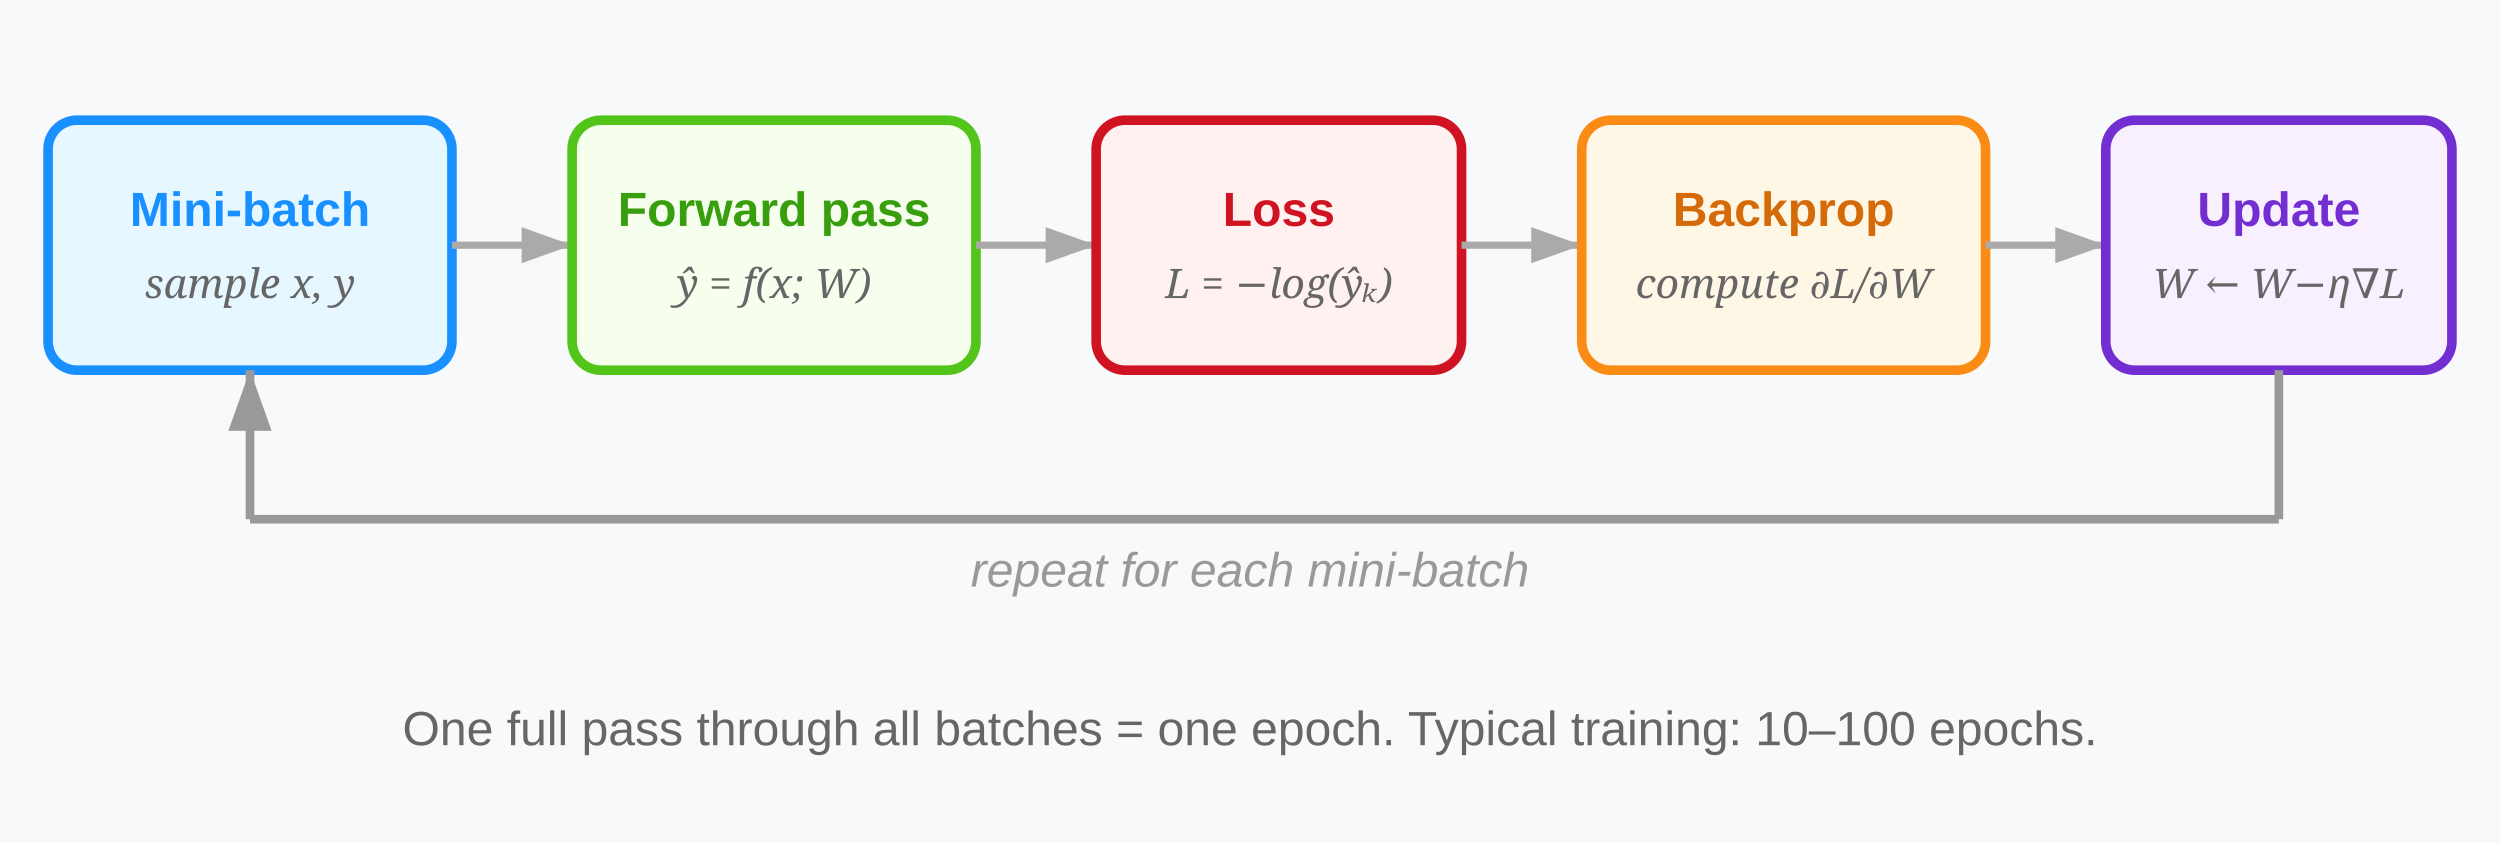
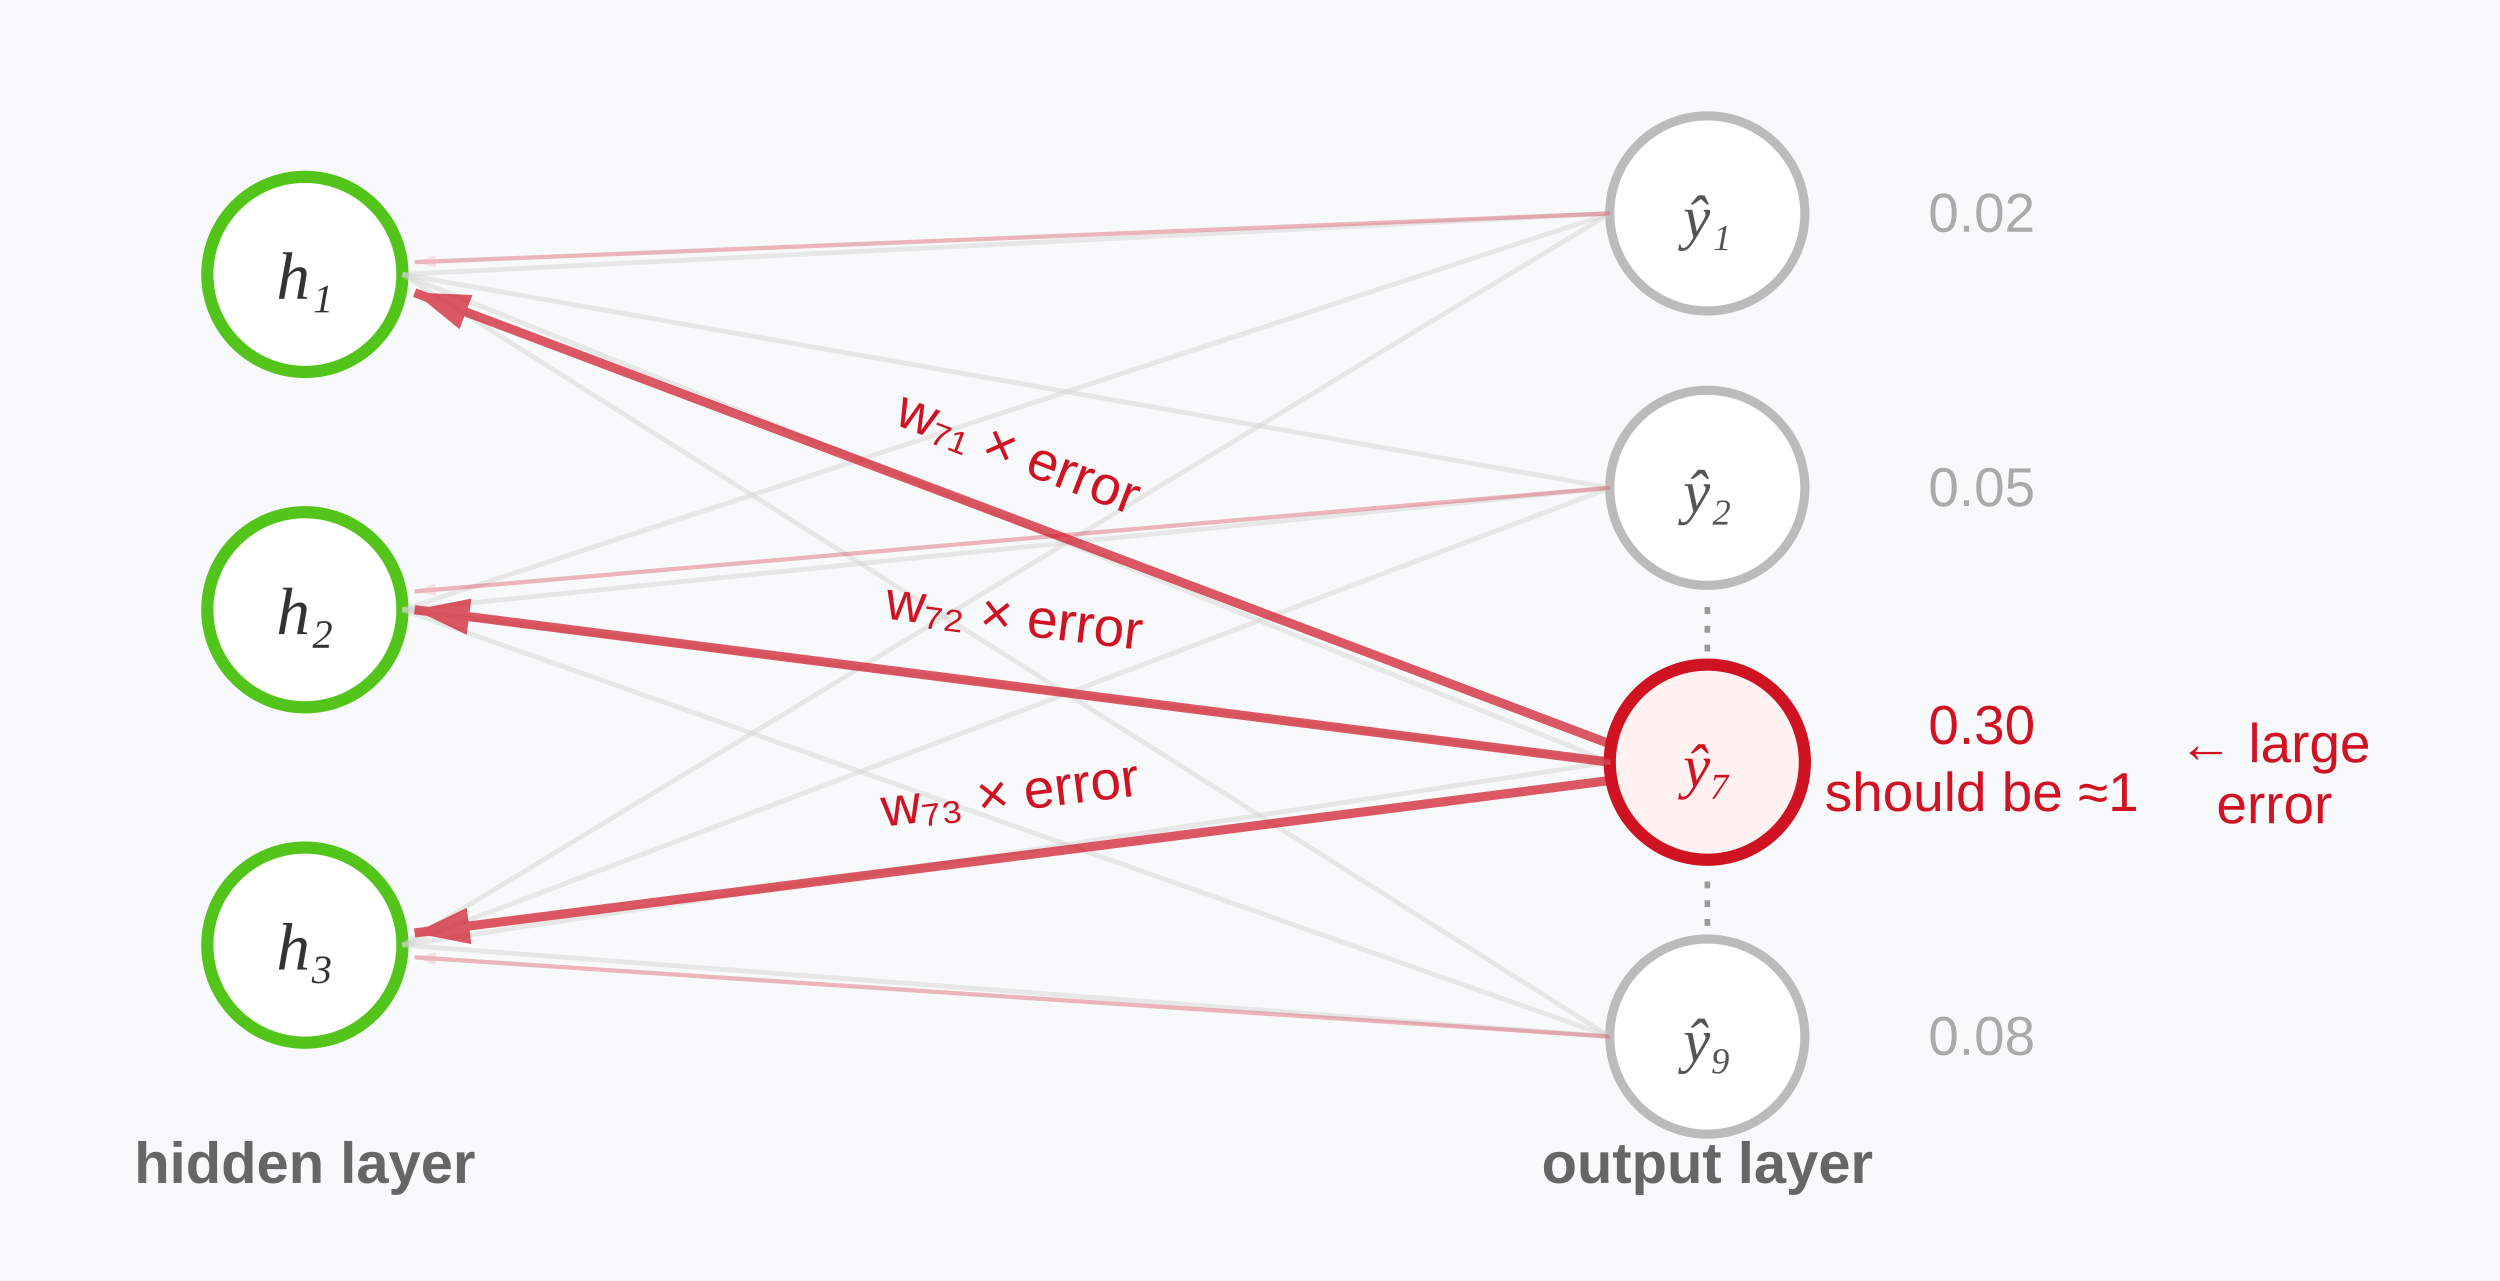
- <svg xmlns="http://www.w3.org/2000/svg" viewBox="0 0 520 175">
+ <svg xmlns="http://www.w3.org/2000/svg" viewBox="30 0 410 210">
  <style>
    .bg { fill: #f8f9fa; }
-     .box { rx: 6; ry: 6; stroke-width: 2; }
-     .name { font-family: 'Arial', sans-serif; font-size: 10px; font-weight: bold; text-anchor: middle; }
-     .detail { font-family: 'Georgia', serif; font-size: 8.5px; fill: #666; font-style: italic; text-anchor: middle; }
-     .anno { font-family: 'Arial', sans-serif; font-size: 9px; fill: #888; text-anchor: middle; }
+     .node-h { fill: #fff; stroke: #52c41a; stroke-width: 2; }
+     .node-out { fill: #fff; stroke: #bbb; stroke-width: 1.5; }
+     .node-wrong { fill: #fff2f0; stroke: #cf1322; stroke-width: 2; }
+     .label { font-family: 'Georgia', 'Times New Roman', serif; font-size: 11px; fill: #333; font-style: italic; text-anchor: middle; }
+     .label-sm { font-family: 'Georgia', 'Times New Roman', serif; font-size: 10px; fill: #555; font-style: italic; text-anchor: middle; }
+     .anno { font-family: 'Arial', sans-serif; font-size: 9px; fill: #999; text-anchor: middle; }
+     .anno-b { font-family: 'Arial', sans-serif; font-size: 9.5px; fill: #666; font-weight: bold; text-anchor: middle; }
+     .conn-fwd { stroke: #ccc; stroke-width: 0.8; opacity: 0.4; }
+     .conn-err { stroke: #cf1322; stroke-width: 1.5; opacity: 0.7; }
+     .conn-err-weak { stroke: #cf1322; stroke-width: 0.7; opacity: 0.3; }
  </style>
  <defs>
-     <marker id="arr" markerWidth="7" markerHeight="5" refX="7" refY="2.5" orient="auto">
-       <path d="M0,0 L7,2.5 L0,5 Z" fill="#aaa" />
+     <marker id="af" markerWidth="5" markerHeight="4" refX="5" refY="2" orient="auto">
+       <path d="M0,0 L5,2 L0,4 Z" fill="#ccc" />
    </marker>
-     <marker id="arr-up" markerWidth="5" markerHeight="7" refX="2.5" refY="0" orient="0">
-       <path d="M0,7 L2.5,0 L5,7 Z" fill="#999" />
+     <marker id="ab" markerWidth="6" markerHeight="4" refX="6" refY="2" orient="auto">
+       <path d="M0,0 L6,2 L0,4 Z" fill="#cf1322" />
+     </marker>
+     <marker id="ab-w" markerWidth="5" markerHeight="3" refX="5" refY="1.5" orient="auto">
+       <path d="M0,0 L5,1.5 L0,3 Z" fill="#cf1322" opacity="0.35" />
    </marker>
  </defs>
-   <rect width="520" height="175" class="bg" />
-   <rect x="10" y="25" width="84" height="52" class="box" fill="#e6f7ff" stroke="#1890ff" />
-   <text x="52" y="47" class="name" style="fill:#1890ff">Mini-batch</text>
-   <text x="52" y="62" class="detail">sample x, y</text>
-   <line x1="94" y1="51" x2="119" y2="51" stroke="#aaa" stroke-width="1.5" marker-end="url(#arr)" />
-   <rect x="119" y="25" width="84" height="52" class="box" fill="#f6ffed" stroke="#52c41a" />
-   <text x="161" y="47" class="name" style="fill:#389e0d">Forward pass</text>
-   <text x="161" y="62" class="detail">ŷ = f(x; W)</text>
-   <line x1="203" y1="51" x2="228" y2="51" stroke="#aaa" stroke-width="1.5" marker-end="url(#arr)" />
-   <rect x="228" y="25" width="76" height="52" class="box" fill="#fff1f0" stroke="#cf1322" />
-   <text x="266" y="47" class="name" style="fill:#cf1322">Loss</text>
-   <text x="266" y="62" class="detail">L = −log(ŷₖ)</text>
-   <line x1="304" y1="51" x2="329" y2="51" stroke="#aaa" stroke-width="1.5" marker-end="url(#arr)" />
-   <rect x="329" y="25" width="84" height="52" class="box" fill="#fff7e6" stroke="#fa8c16" />
-   <text x="371" y="47" class="name" style="fill:#d46b08">Backprop</text>
-   <text x="371" y="62" class="detail">compute ∂L/∂W</text>
-   <line x1="413" y1="51" x2="438" y2="51" stroke="#aaa" stroke-width="1.5" marker-end="url(#arr)" />
-   <rect x="438" y="25" width="72" height="52" class="box" fill="#f9f0ff" stroke="#722ed1" />
-   <text x="474" y="47" class="name" style="fill:#722ed1">Update</text>
-   <text x="474" y="62" class="detail">W ← W−η∇L</text>
-   <line x1="474" y1="77" x2="474" y2="108" stroke="#999" stroke-width="1.8" />
-   <line x1="474" y1="108" x2="52" y2="108" stroke="#999" stroke-width="1.8" />
-   <line x1="52" y1="108" x2="52" y2="77" stroke="#999" stroke-width="1.8" marker-end="url(#arr-up)" />
-   <text x="260" y="122" class="anno" style="fill:#999;font-style:italic;font-size:10px">repeat for each mini-batch</text>
-   <text x="260" y="155" class="anno" style="font-size:10px;fill:#666">One full pass through all batches = one epoch. Typical training: 10–100 epochs.</text>
+   <rect x="30" width="410" height="210" class="bg" />
+   <circle cx="80" cy="45" r="16" class="node-h" />
+   <text x="80" y="49" class="label">h₁</text>
+   <circle cx="80" cy="100" r="16" class="node-h" />
+   <text x="80" y="104" class="label">h₂</text>
+   <circle cx="80" cy="155" r="16" class="node-h" />
+   <text x="80" y="159" class="label">h₃</text>
+   <circle cx="310" cy="35" r="16" class="node-out" />
+   <text x="310" y="39" class="label-sm">ŷ₁</text>
+   <text x="355" y="38" class="anno" text-anchor="start" style="fill:#aaa">0.02</text>
+   <circle cx="310" cy="80" r="16" class="node-out" />
+   <text x="310" y="84" class="label-sm">ŷ₂</text>
+   <text x="355" y="83" class="anno" text-anchor="start" style="fill:#aaa">0.05</text>
+   <circle cx="310" cy="125" r="16" class="node-wrong" />
+   <text x="310" y="129" class="label-sm" style="fill:#cf1322">ŷ₇</text>
+   <text x="355" y="122" class="anno" text-anchor="start" style="fill:#cf1322">0.30</text>
+   <text x="355" y="133" class="anno" text-anchor="start" style="fill:#cf1322">should be ≈1</text>
+   <circle cx="310" cy="170" r="16" class="node-out" />
+   <text x="310" y="174" class="label-sm">ŷ₉</text>
+   <text x="355" y="173" class="anno" text-anchor="start" style="fill:#aaa">0.08</text>
+   <text x="310" y="106" class="anno">⋮</text>
+   <text x="310" y="151" class="anno">⋮</text>
+   <line x1="96" y1="45" x2="294" y2="35" class="conn-fwd" />
+   <line x1="96" y1="45" x2="294" y2="80" class="conn-fwd" />
+   <line x1="96" y1="45" x2="294" y2="125" class="conn-fwd" />
+   <line x1="96" y1="45" x2="294" y2="170" class="conn-fwd" />
+   <line x1="96" y1="100" x2="294" y2="35" class="conn-fwd" />
+   <line x1="96" y1="100" x2="294" y2="80" class="conn-fwd" />
+   <line x1="96" y1="100" x2="294" y2="125" class="conn-fwd" />
+   <line x1="96" y1="100" x2="294" y2="170" class="conn-fwd" />
+   <line x1="96" y1="155" x2="294" y2="35" class="conn-fwd" />
+   <line x1="96" y1="155" x2="294" y2="80" class="conn-fwd" />
+   <line x1="96" y1="155" x2="294" y2="125" class="conn-fwd" />
+   <line x1="96" y1="155" x2="294" y2="170" class="conn-fwd" />
+   <line x1="294" y1="122" x2="98" y2="48" class="conn-err" marker-end="url(#ab)" />
+   <line x1="294" y1="125" x2="98" y2="100" class="conn-err" marker-end="url(#ab)" />
+   <line x1="294" y1="128" x2="98" y2="153" class="conn-err" marker-end="url(#ab)" />
+   <line x1="294" y1="35" x2="98" y2="43" class="conn-err-weak" marker-end="url(#ab-w)" />
+   <line x1="294" y1="80" x2="98" y2="97" class="conn-err-weak" marker-end="url(#ab-w)" />
+   <line x1="294" y1="170" x2="98" y2="157" class="conn-err-weak" marker-end="url(#ab-w)" />
+   <text x="196" y="77" class="anno" style="fill:#cf1322" transform="rotate(21, 196, 77)">w₇₁ × error</text>
+   <text x="196" y="104" class="anno" style="fill:#cf1322" transform="rotate(7, 196, 104)">w₇₂ × error</text>
+   <text x="196" y="133" class="anno" style="fill:#cf1322" transform="rotate(-7, 196, 133)">w₇₃ × error</text>
+   <text x="80" y="194" class="anno-b">hidden layer</text>
+   <text x="310" y="194" class="anno-b">output layer</text>
+   <text x="403" y="125" class="anno" style="fill:#cf1322">← large</text>
+   <text x="403" y="135" class="anno" style="fill:#cf1322">   error</text>
</svg>
